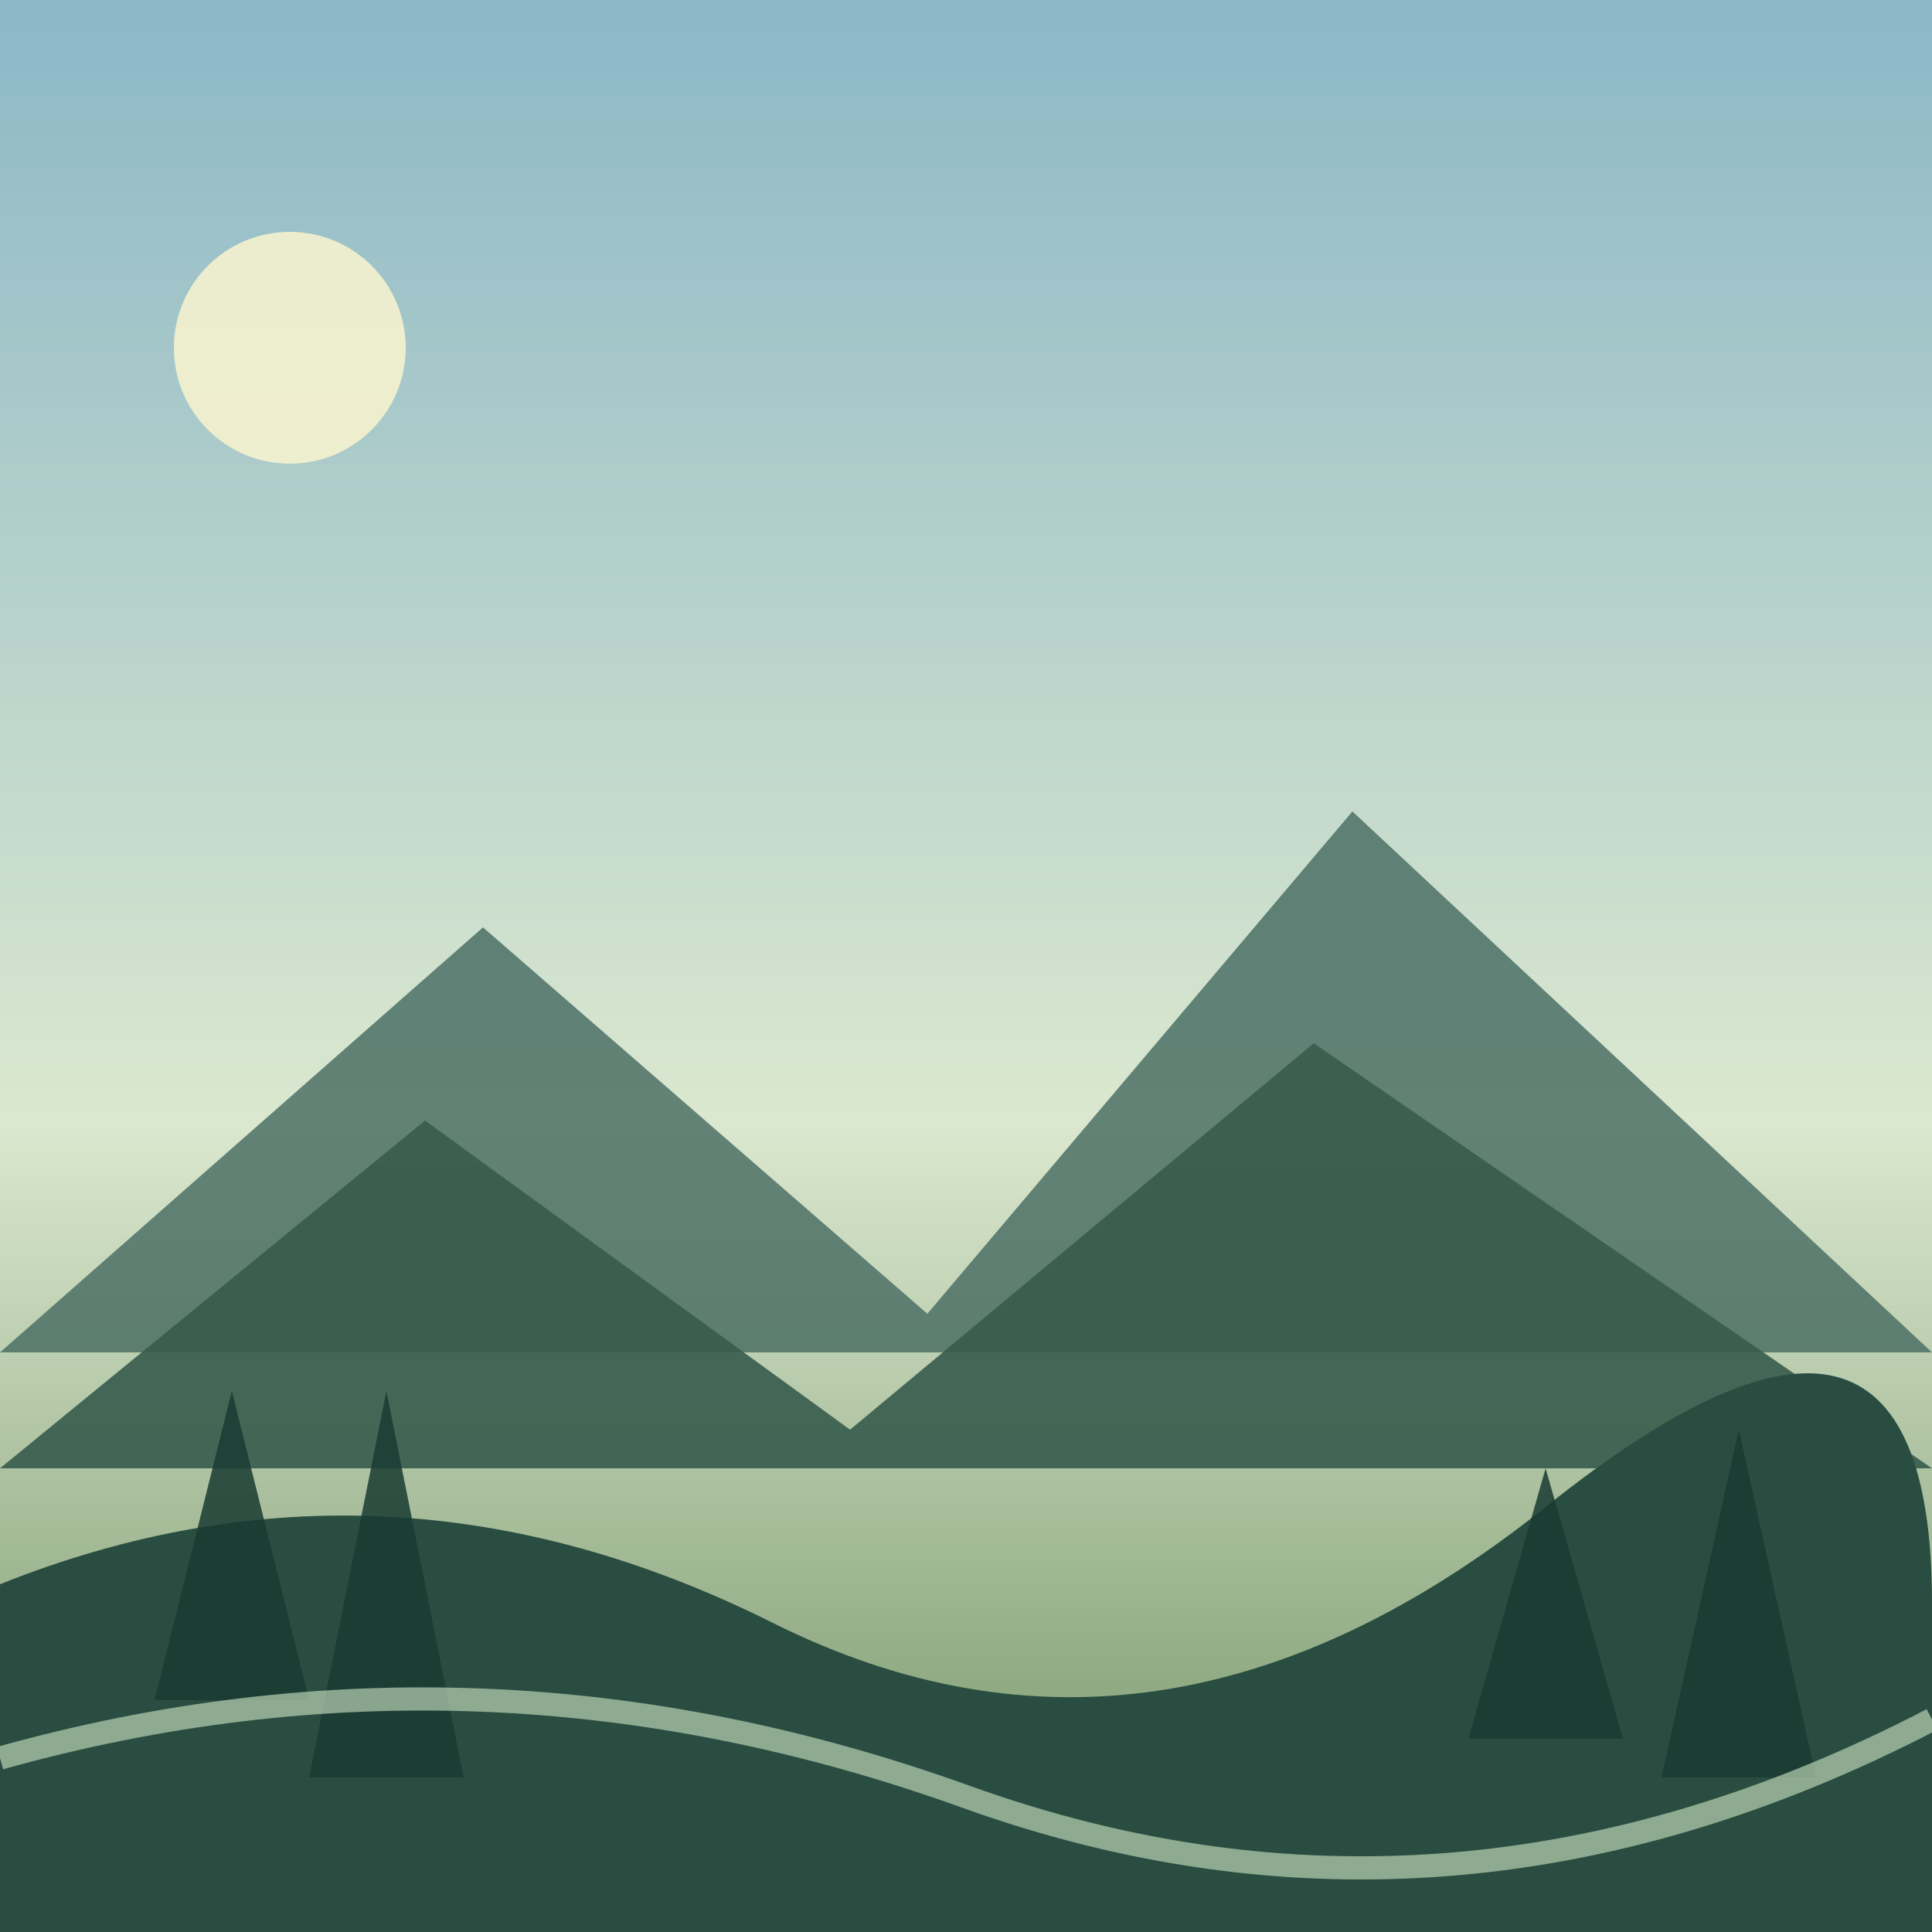
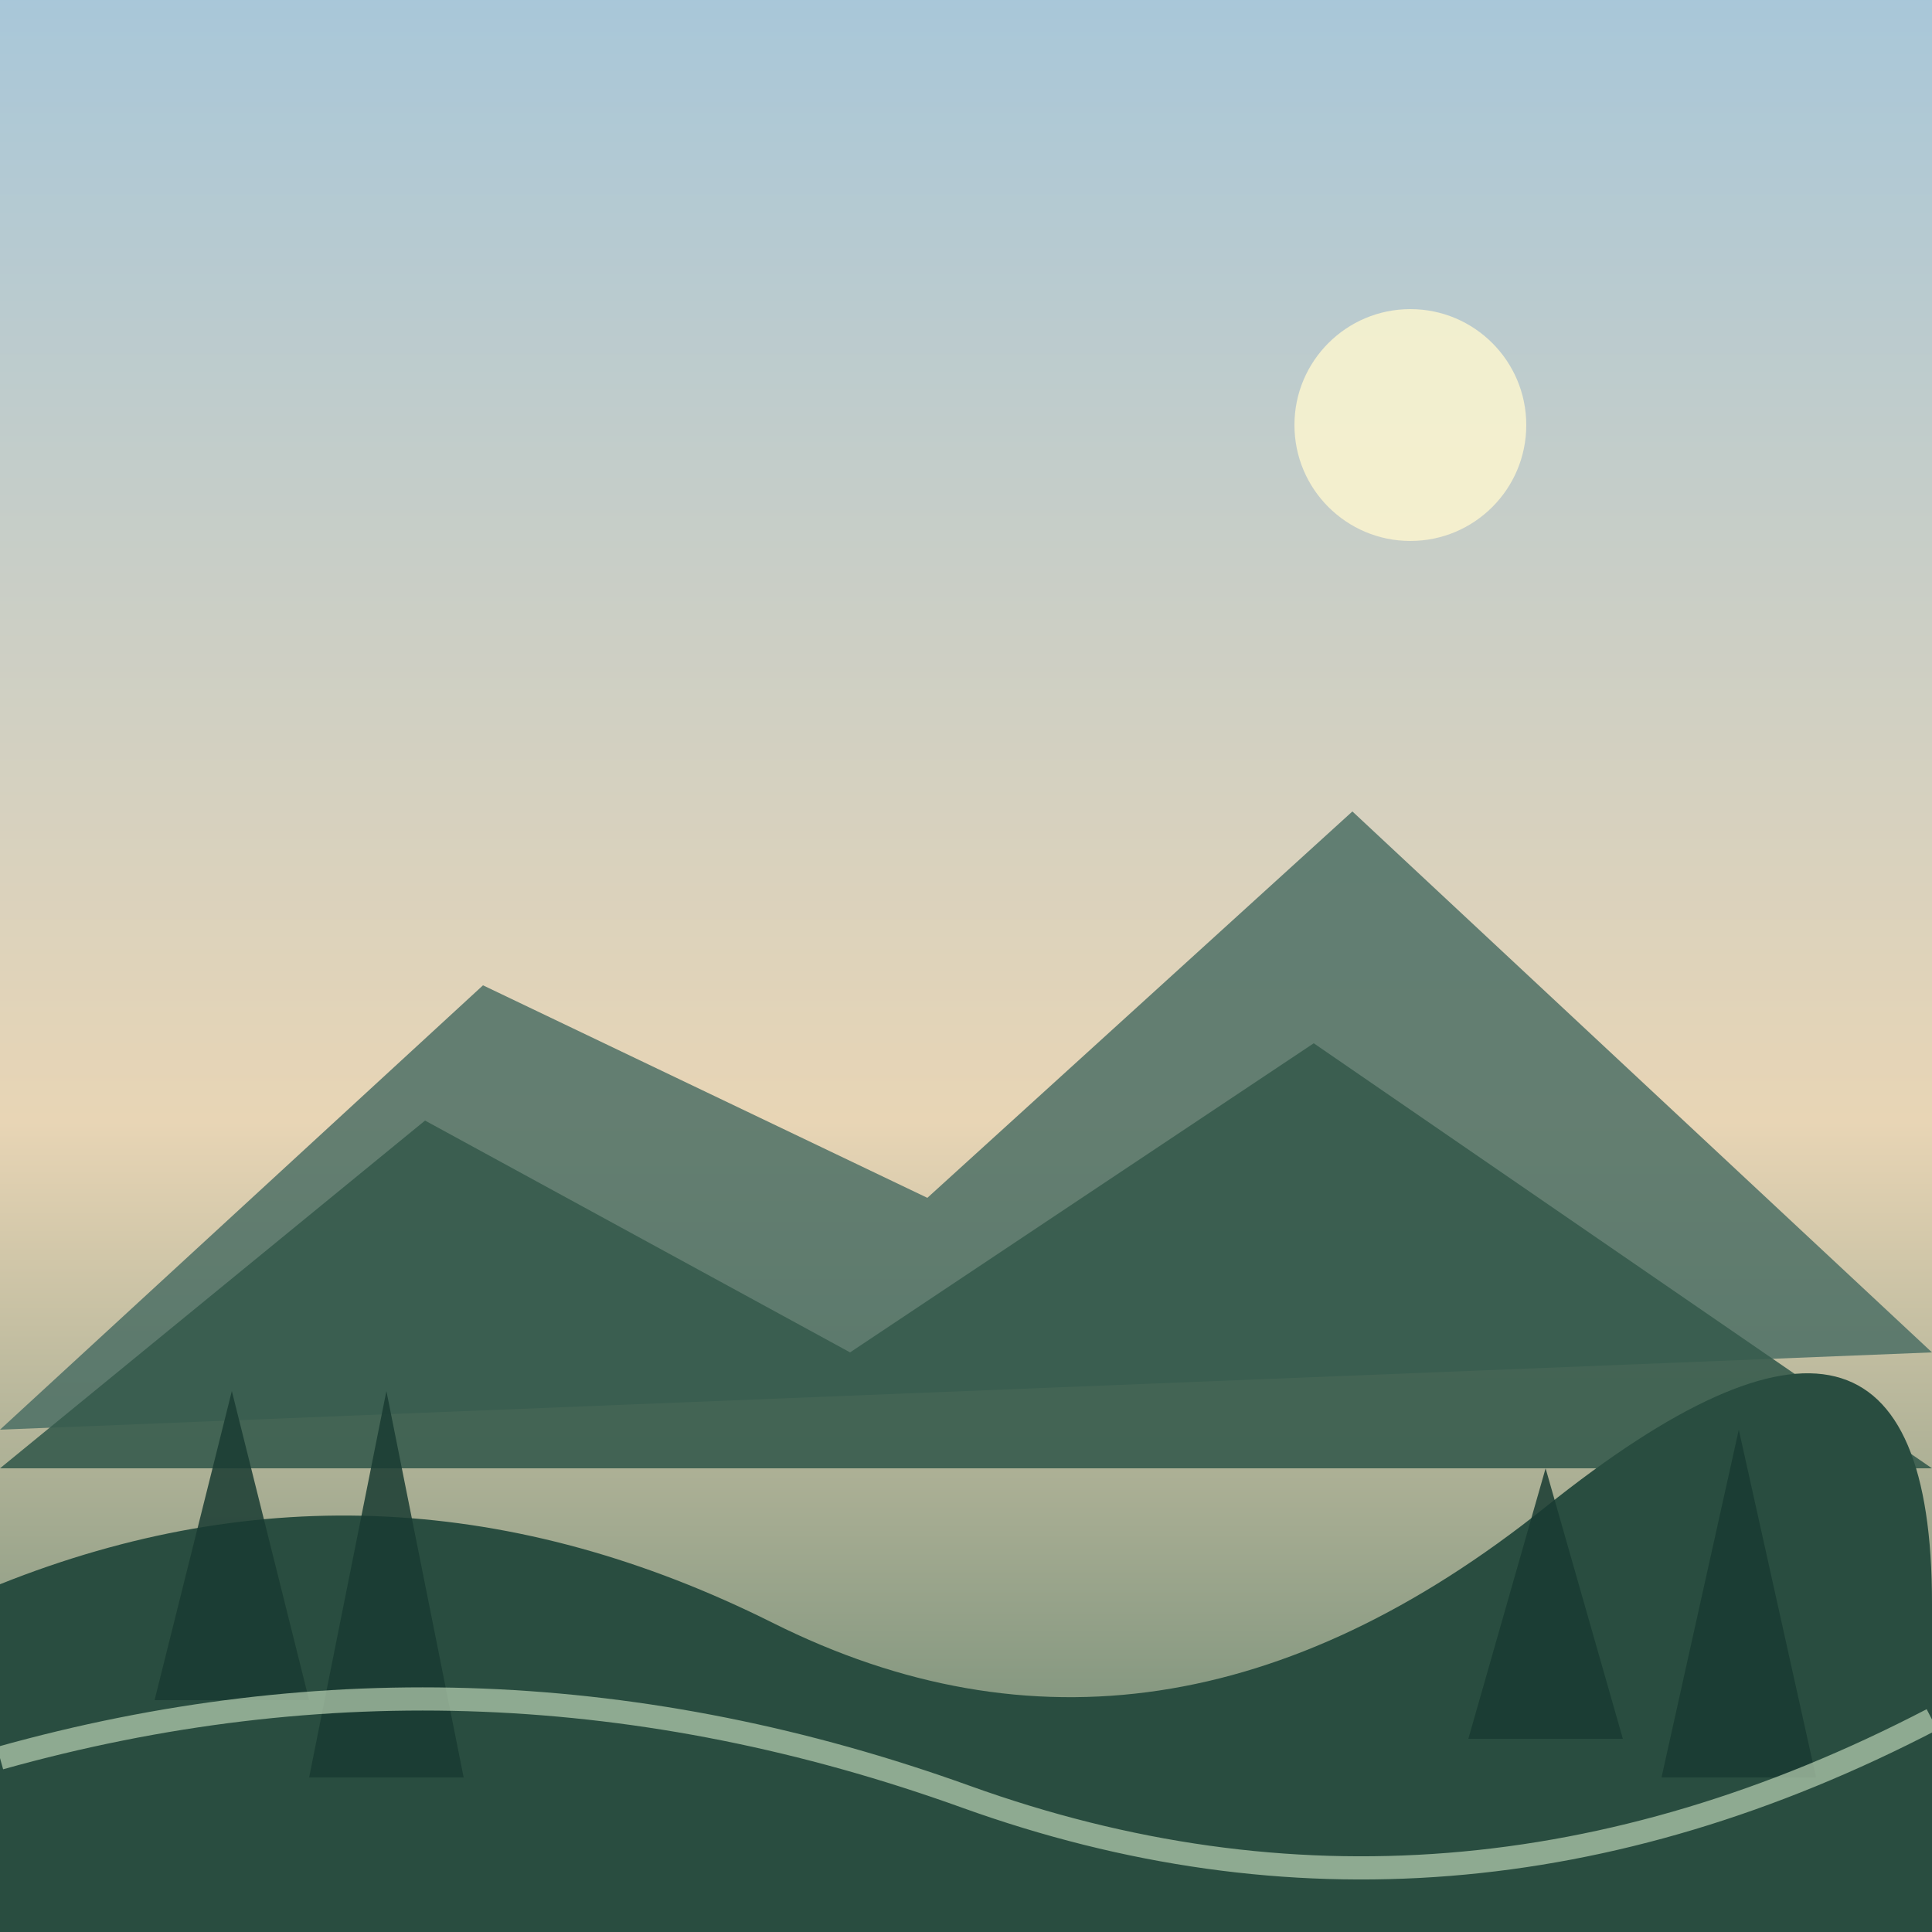
<svg xmlns="http://www.w3.org/2000/svg" viewBox="0 0 100 100" preserveAspectRatio="xMidYMid slice">
  <defs>
    <linearGradient id="g" x1="0" y1="0" x2="0" y2="1">
-       <stop stop-color="#8bb7c7" />
-       <stop offset=".58" stop-color="#dbe8cf" />
-       <stop offset="1" stop-color="#6f8f62" />
+       <stop stop-color="#a8c7d9" />
+       <stop offset=".58" stop-color="#e8d5b5" />
+       <stop offset="1" stop-color="#5d7f6b" />
    </linearGradient>
  </defs>
  <rect width="100" height="100" fill="url(#g)" />
-   <circle cx="15" cy="18" r="6" fill="#fff7cf" opacity=".8" />
-   <polygon points="0,70 25,48 48,68 70,42 100,70" fill="#476b62" opacity=".82" />
-   <polygon points="0,76 22,58 44,74 68,54 100,76" fill="#365b4d" opacity=".9" />
+   <circle cx="73" cy="22" r="6" fill="#fff7cf" opacity=".8" />
+   <polygon points="0,74 25,51 48,62 70,42 100,70" fill="#476b62" opacity=".82" />
+   <polygon points="0,76 22,58 44,70 68,54 100,76" fill="#365b4d" opacity=".9" />
  <path d="M0 82 Q20 74 40 84 T80 78 T100 83 V100 H0Z" fill="#294d40" />
  <g fill="#193b31" opacity=".85">
    <path d="M8 88 l4-16 4 16z" />
    <path d="M16 92 l4-20 4 20z" />
    <path d="M86 92 l4-18 4 18z" />
    <path d="M76 90 l4-14 4 14z" />
  </g>
  <path d="M0 91 Q25 84 50 93 T100 89" fill="none" stroke="#b9d1b3" stroke-width="1.2" opacity=".7" />
</svg>
